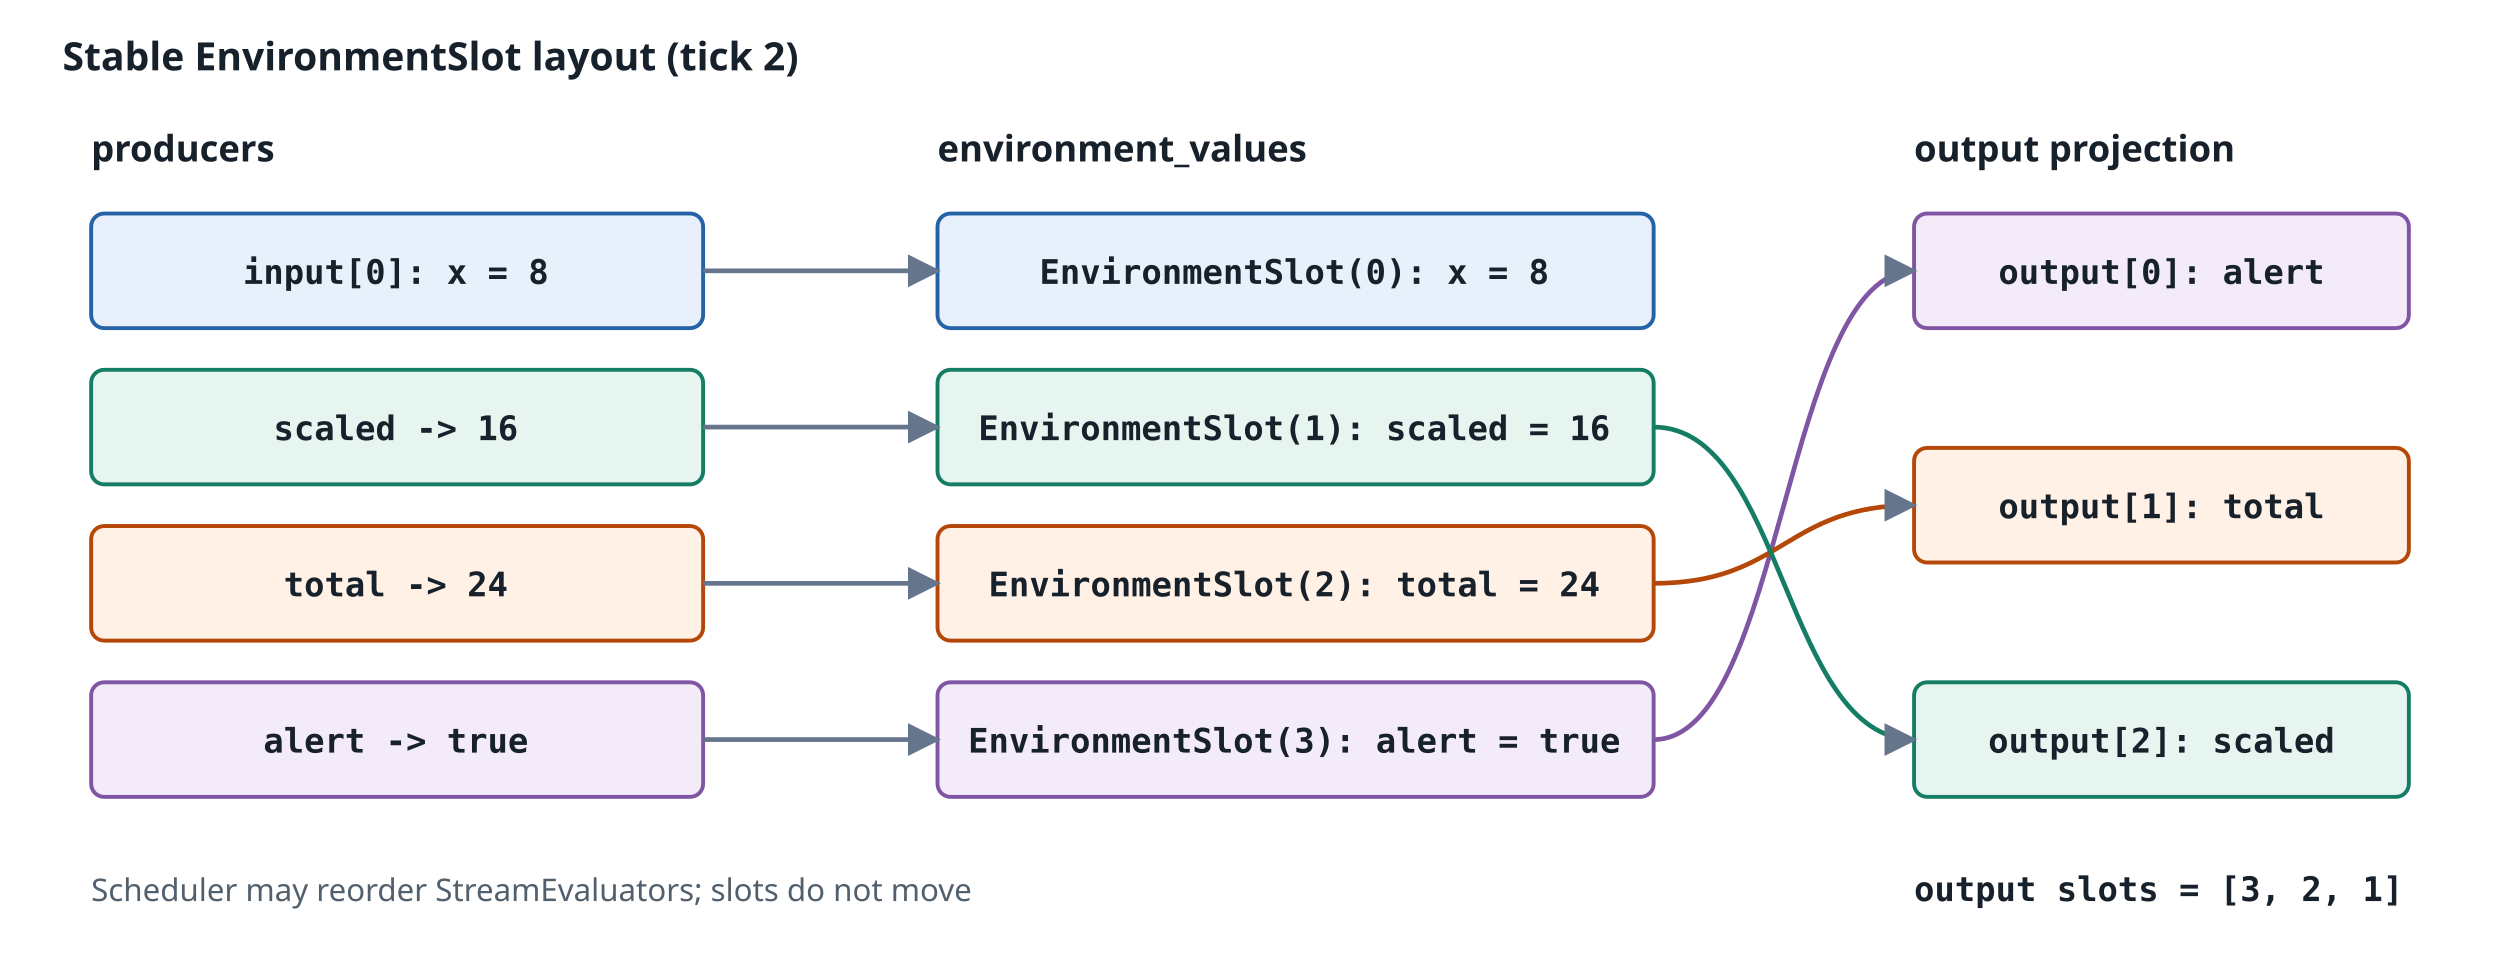
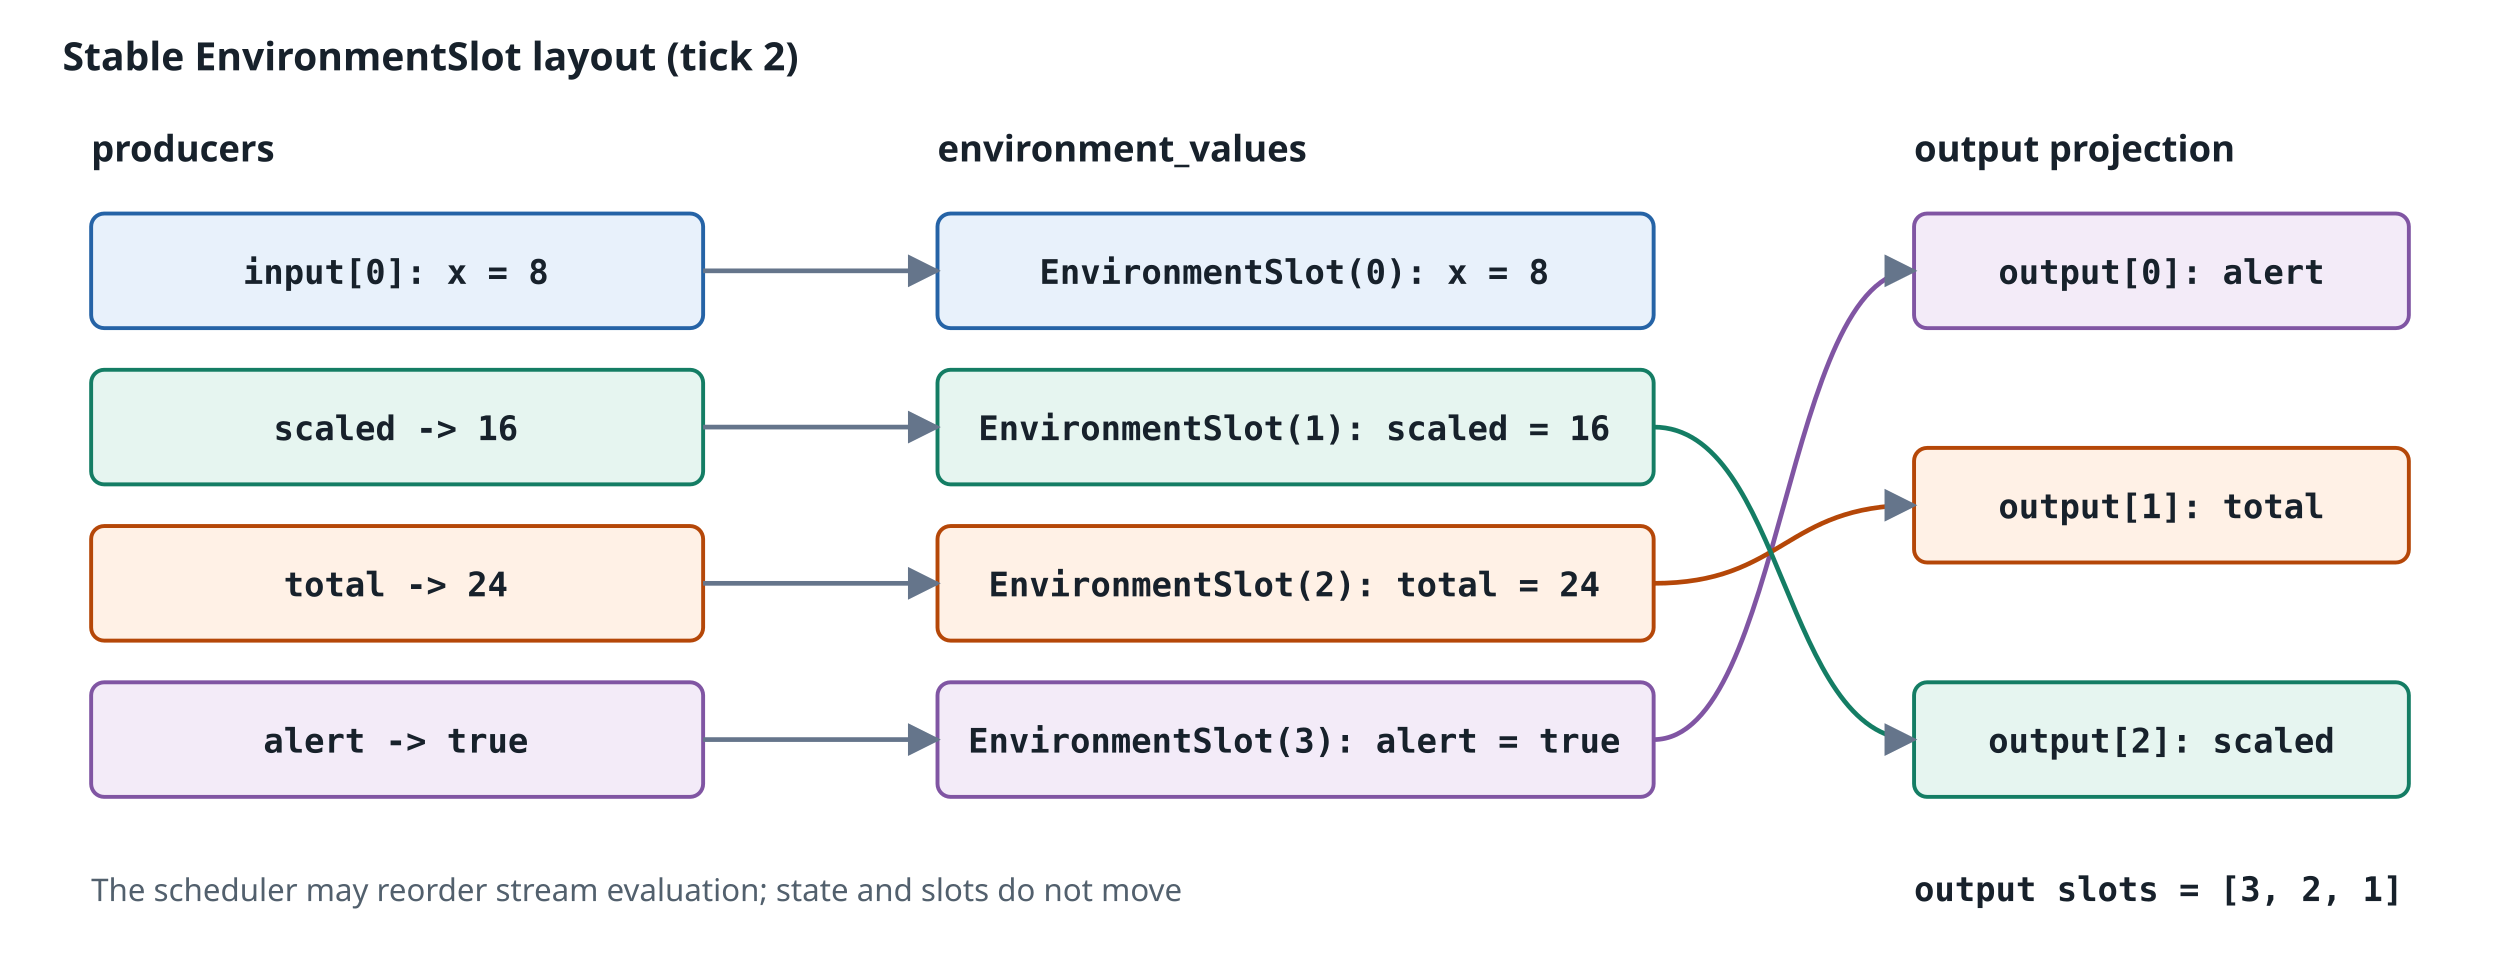
<svg xmlns="http://www.w3.org/2000/svg" viewBox="0 0 960 375" role="img" aria-labelledby="environment-arrow-title environment-arrow-desc" style="width:100%;max-width:960px;height:auto;background:#ffffff;border:1px solid #d0d7de;border-radius:6px">
  <defs>
    <marker id="environment-arrow" viewBox="0 0 10 10" refX="9" refY="5" markerWidth="7" markerHeight="7" orient="auto-start-reverse">
      <path d="M 0 0 L 10 5 L 0 10 z" fill="#65758b" />
    </marker>
  </defs>
  <text x="24" y="27" text-anchor="start" font-family="system-ui, sans-serif" font-size="15" font-weight="700" fill="#17212b">Stable EnvironmentSlot layout (tick 2)</text>
  <text x="35" y="62" text-anchor="start" font-family="system-ui, sans-serif" font-size="14" font-weight="600" fill="#17212b">producers</text>
  <text x="360" y="62" text-anchor="start" font-family="system-ui, sans-serif" font-size="14" font-weight="600" fill="#17212b">environment_values</text>
  <text x="735" y="62" text-anchor="start" font-family="system-ui, sans-serif" font-size="14" font-weight="600" fill="#17212b">output projection</text>
  <rect x="35" y="82" width="235" height="44" rx="5" fill="#e8f1fb" stroke="#2563a6" stroke-width="1.5" />
  <text x="152" y="109" text-anchor="middle" font-family="ui-monospace, monospace" font-size="13" font-weight="600" fill="#17212b">input[0]: x = 8</text>
  <rect x="360" y="82" width="275" height="44" rx="5" fill="#e8f1fb" stroke="#2563a6" stroke-width="1.5" />
  <text x="497" y="109" text-anchor="middle" font-family="ui-monospace, monospace" font-size="13" font-weight="600" fill="#17212b">EnvironmentSlot(0): x = 8</text>
  <line x1="270" y1="104" x2="360" y2="104" stroke="#65758b" stroke-width="1.8" marker-end="url(#environment-arrow)" />
  <rect x="35" y="142" width="235" height="44" rx="5" fill="#e6f5f0" stroke="#147d64" stroke-width="1.5" />
  <text x="152" y="169" text-anchor="middle" font-family="ui-monospace, monospace" font-size="13" font-weight="600" fill="#17212b">scaled -&gt; 16</text>
  <rect x="360" y="142" width="275" height="44" rx="5" fill="#e6f5f0" stroke="#147d64" stroke-width="1.5" />
  <text x="497" y="169" text-anchor="middle" font-family="ui-monospace, monospace" font-size="13" font-weight="600" fill="#17212b">EnvironmentSlot(1): scaled = 16</text>
  <line x1="270" y1="164" x2="360" y2="164" stroke="#65758b" stroke-width="1.8" marker-end="url(#environment-arrow)" />
  <rect x="35" y="202" width="235" height="44" rx="5" fill="#fff1e6" stroke="#b54708" stroke-width="1.5" />
  <text x="152" y="229" text-anchor="middle" font-family="ui-monospace, monospace" font-size="13" font-weight="600" fill="#17212b">total -&gt; 24</text>
  <rect x="360" y="202" width="275" height="44" rx="5" fill="#fff1e6" stroke="#b54708" stroke-width="1.5" />
  <text x="497" y="229" text-anchor="middle" font-family="ui-monospace, monospace" font-size="13" font-weight="600" fill="#17212b">EnvironmentSlot(2): total = 24</text>
  <line x1="270" y1="224" x2="360" y2="224" stroke="#65758b" stroke-width="1.8" marker-end="url(#environment-arrow)" />
  <rect x="35" y="262" width="235" height="44" rx="5" fill="#f3ebf8" stroke="#8055a3" stroke-width="1.5" />
  <text x="152" y="289" text-anchor="middle" font-family="ui-monospace, monospace" font-size="13" font-weight="600" fill="#17212b">alert -&gt; true</text>
  <rect x="360" y="262" width="275" height="44" rx="5" fill="#f3ebf8" stroke="#8055a3" stroke-width="1.5" />
  <text x="497" y="289" text-anchor="middle" font-family="ui-monospace, monospace" font-size="13" font-weight="600" fill="#17212b">EnvironmentSlot(3): alert = true</text>
  <line x1="270" y1="284" x2="360" y2="284" stroke="#65758b" stroke-width="1.8" marker-end="url(#environment-arrow)" />
  <rect x="735" y="82" width="190" height="44" rx="5" fill="#f3ebf8" stroke="#8055a3" stroke-width="1.5" />
  <text x="830" y="109" text-anchor="middle" font-family="ui-monospace, monospace" font-size="13" font-weight="600" fill="#17212b">output[0]: alert</text>
  <path d="M 635 284 C 685 284, 685 104, 735 104" fill="none" stroke="#8055a3" stroke-width="1.8" marker-end="url(#environment-arrow)" />
  <rect x="735" y="172" width="190" height="44" rx="5" fill="#fff1e6" stroke="#b54708" stroke-width="1.5" />
  <text x="830" y="199" text-anchor="middle" font-family="ui-monospace, monospace" font-size="13" font-weight="600" fill="#17212b">output[1]: total</text>
  <path d="M 635 224 C 685 224, 685 194, 735 194" fill="none" stroke="#b54708" stroke-width="1.8" marker-end="url(#environment-arrow)" />
  <rect x="735" y="262" width="190" height="44" rx="5" fill="#e6f5f0" stroke="#147d64" stroke-width="1.5" />
  <text x="830" y="289" text-anchor="middle" font-family="ui-monospace, monospace" font-size="13" font-weight="600" fill="#17212b">output[2]: scaled</text>
  <path d="M 635 164 C 685 164, 685 284, 735 284" fill="none" stroke="#147d64" stroke-width="1.8" marker-end="url(#environment-arrow)" />
-   <text x="35" y="346" text-anchor="start" font-family="system-ui, sans-serif" font-size="12" font-weight="400" fill="#52606d">Scheduler may reorder StreamEvaluators; slots do not move</text>
+   <text x="35" y="346" text-anchor="start" font-family="system-ui, sans-serif" font-size="12" font-weight="400" fill="#52606d">The scheduler may reorder stream evaluation; state and slots do not move</text>
  <text x="735" y="346" text-anchor="start" font-family="ui-monospace, monospace" font-size="13" font-weight="600" fill="#17212b">output slots = [3, 2, 1]</text>
</svg>
